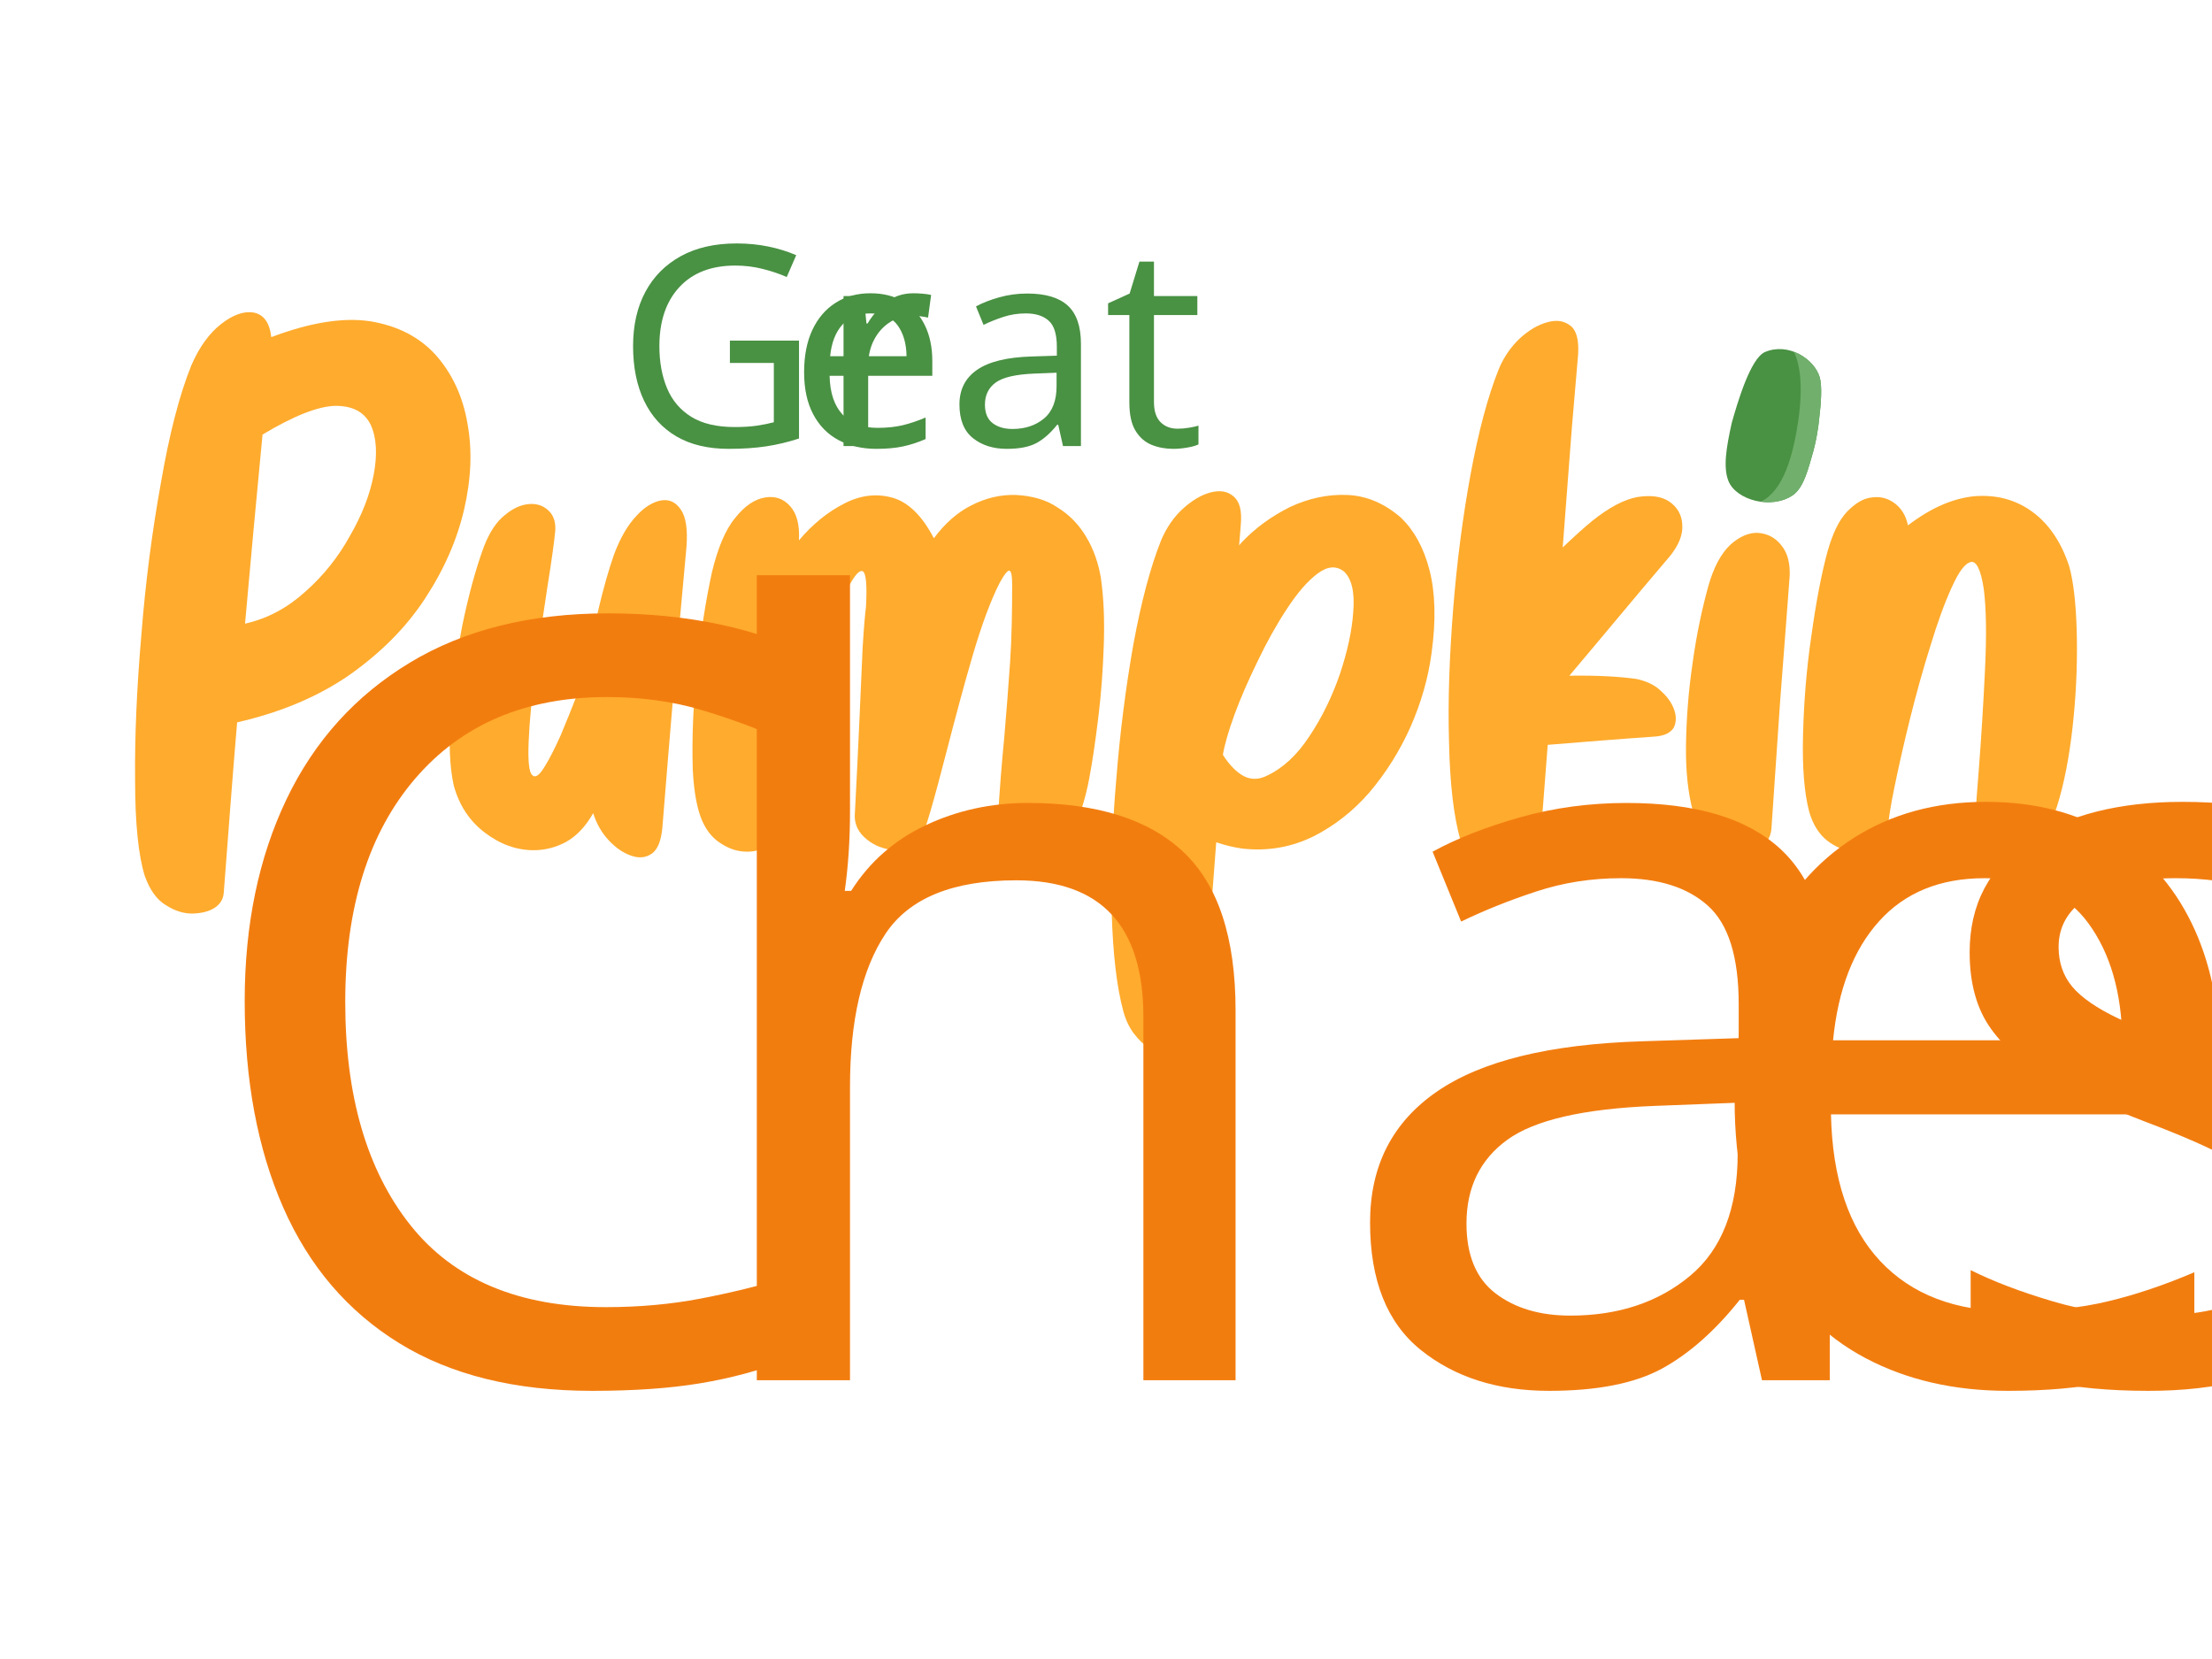
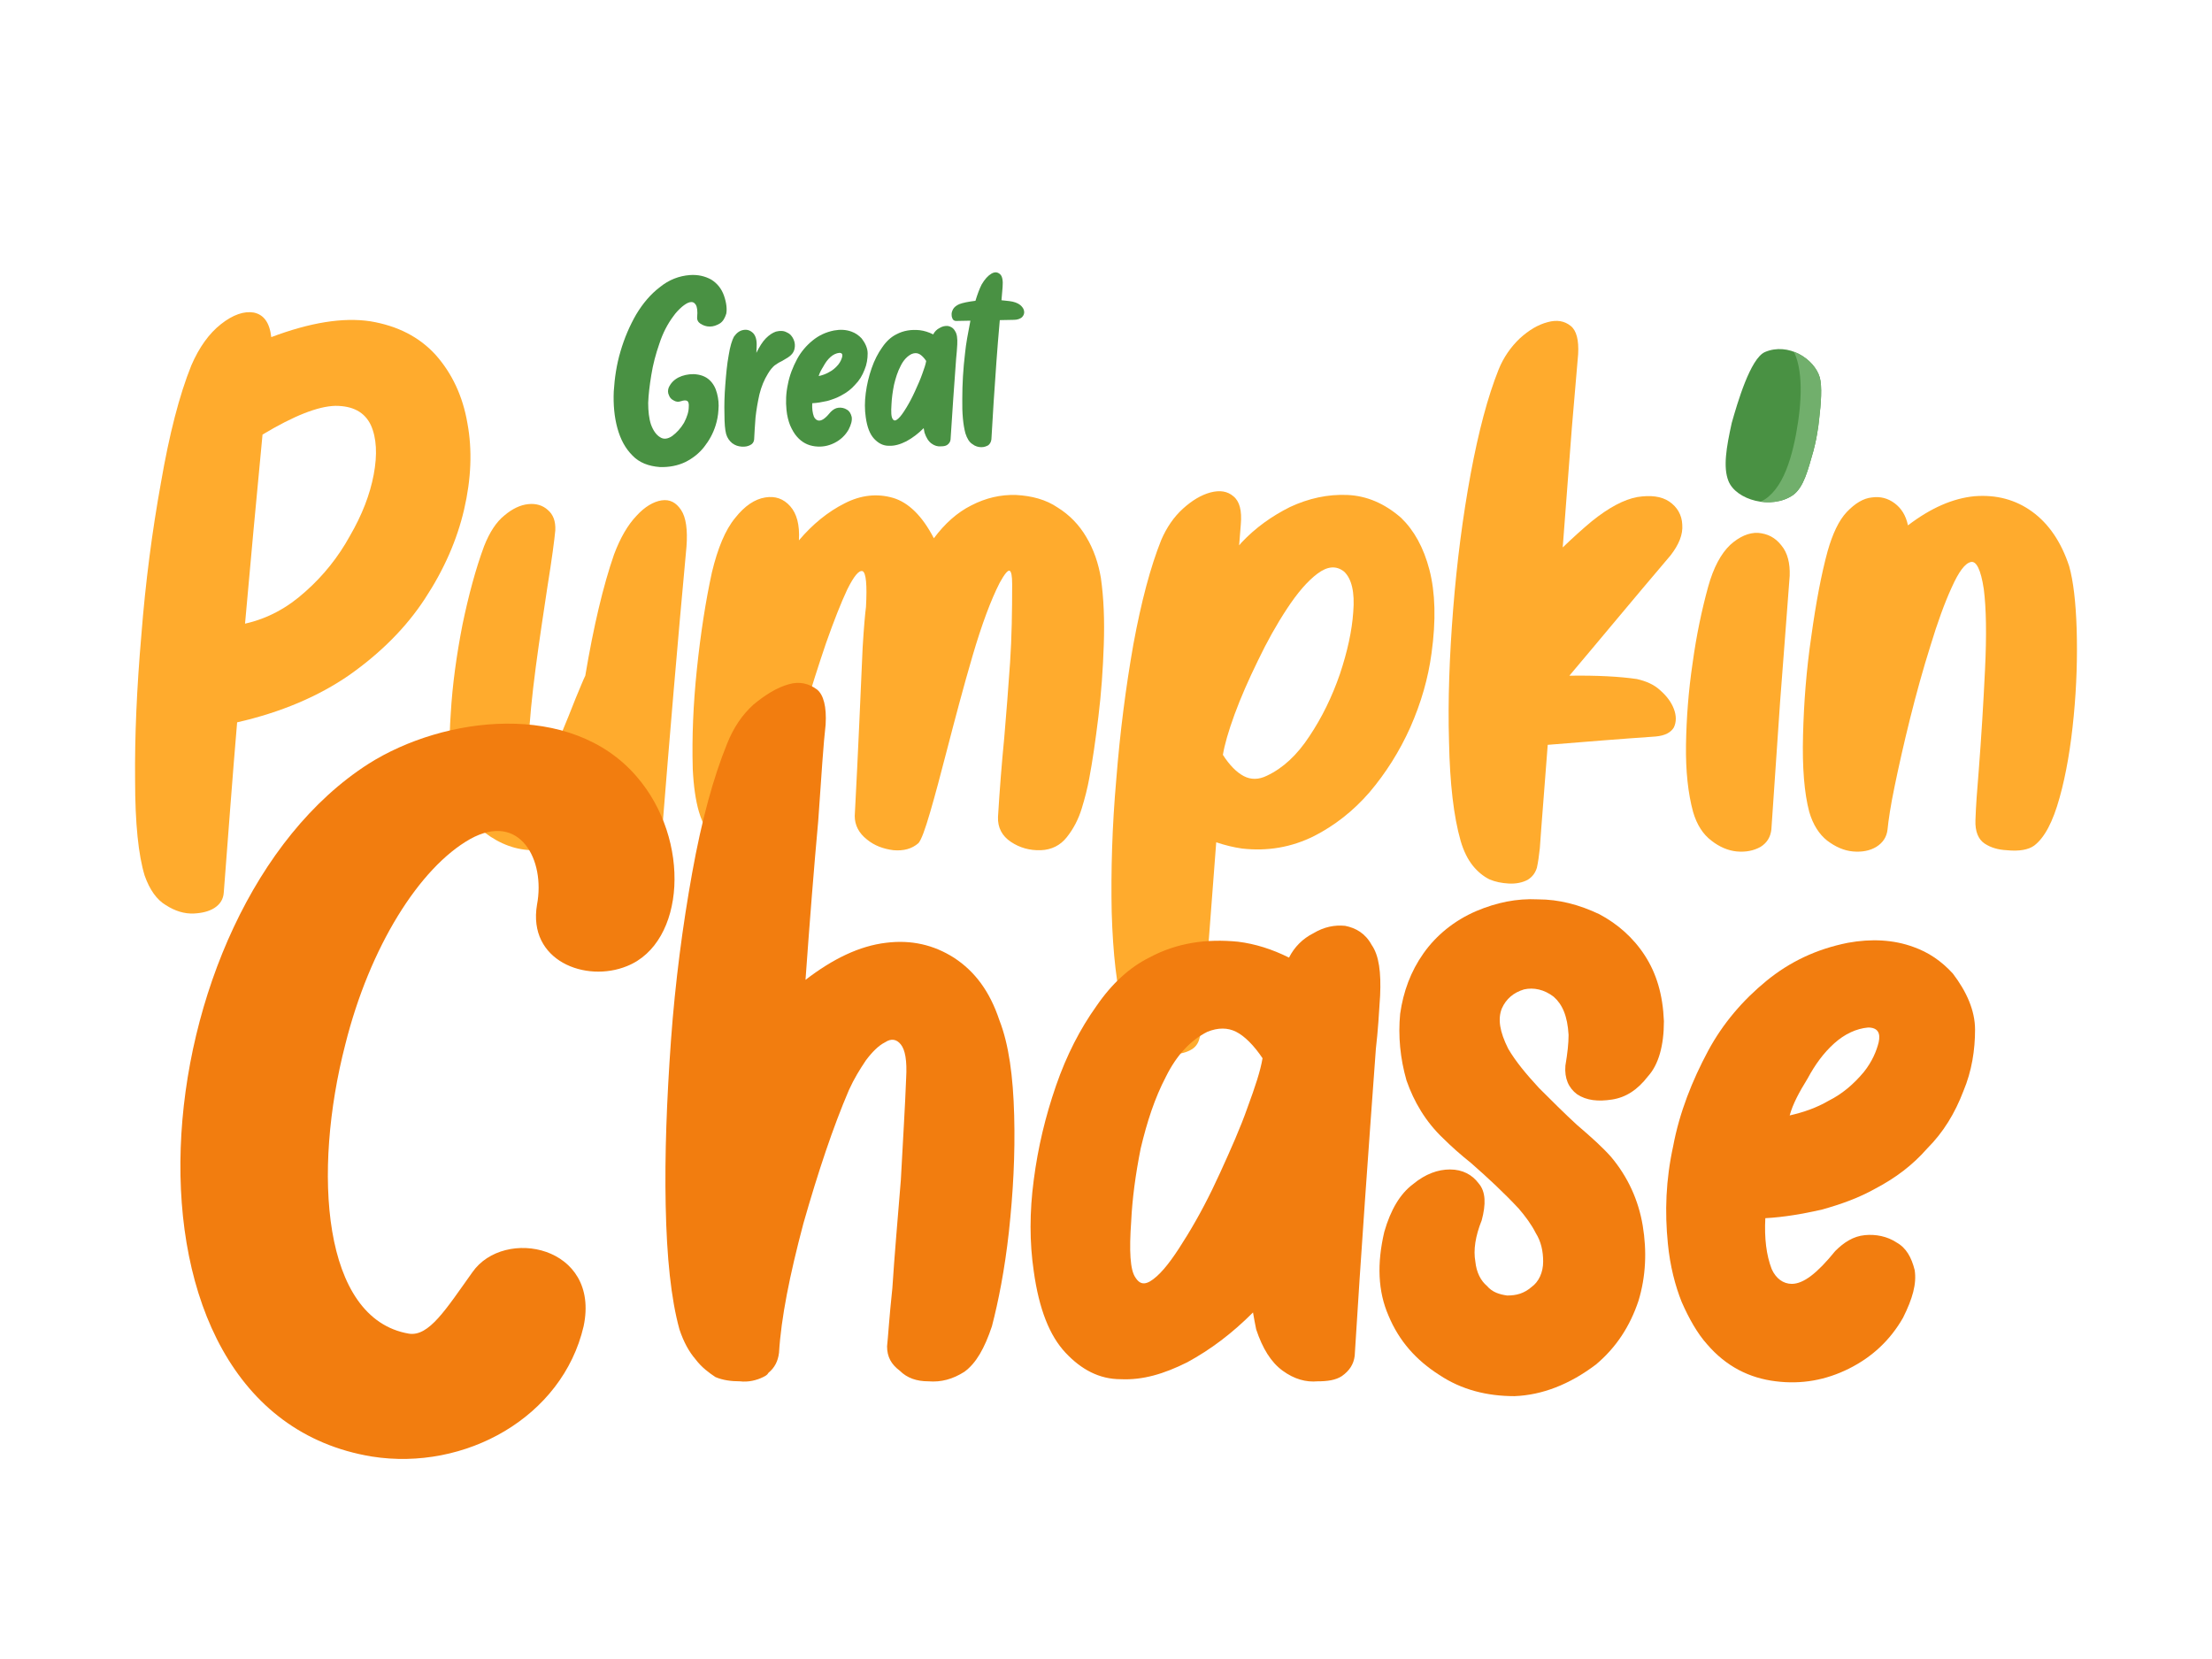
<svg xmlns="http://www.w3.org/2000/svg" width="100%" height="100%" viewBox="0 0 2000 1500" version="1.1" xml:space="preserve" style="fill-rule:evenodd;clip-rule:evenodd;stroke-linejoin:round;stroke-miterlimit:2;">
  <g transform="matrix(2.24181,0,0,2.24181,-1774.4,-353.31)">
    <g id="Logo">
      <g id="Text">
        <g transform="matrix(1,0,0,1,149.945,64.2071)">
-           <g transform="matrix(112.879,0,0,112.879,1046.26,273.297)">
-                     </g>
-           <text x="890px" y="273.297px" style="font-family:'CottonButter', 'Cotton Butter';font-size:112.879px;fill:rgb(73,145,67);">Gr<tspan x="959.667px 991.745px " y="273.297px 273.297px ">ea</tspan>t</text>
+           <g transform="matrix(112.879,0,0,112.879,890,273.297)">
+             <path d="M0.157,0.075C0.19,0.076 0.221,0.07 0.248,0.057C0.274,0.044 0.297,0.026 0.315,0.003C0.333,-0.02 0.347,-0.045 0.356,-0.074C0.361,-0.09 0.365,-0.109 0.366,-0.129C0.368,-0.15 0.366,-0.169 0.361,-0.188C0.356,-0.208 0.347,-0.224 0.334,-0.236C0.32,-0.249 0.301,-0.256 0.277,-0.257C0.257,-0.257 0.239,-0.253 0.223,-0.245C0.206,-0.236 0.195,-0.224 0.188,-0.208C0.185,-0.199 0.185,-0.19 0.189,-0.182C0.192,-0.173 0.198,-0.167 0.206,-0.163C0.214,-0.158 0.223,-0.157 0.231,-0.16C0.243,-0.164 0.25,-0.164 0.255,-0.161C0.259,-0.158 0.261,-0.151 0.26,-0.14C0.26,-0.123 0.254,-0.104 0.243,-0.083C0.231,-0.063 0.217,-0.048 0.201,-0.036C0.185,-0.025 0.17,-0.023 0.157,-0.032C0.144,-0.04 0.133,-0.055 0.125,-0.077C0.118,-0.098 0.115,-0.125 0.115,-0.154C0.116,-0.183 0.12,-0.216 0.126,-0.253C0.132,-0.291 0.142,-0.329 0.155,-0.366C0.167,-0.403 0.184,-0.436 0.205,-0.464C0.214,-0.477 0.225,-0.488 0.235,-0.497C0.246,-0.506 0.255,-0.512 0.264,-0.514C0.273,-0.516 0.28,-0.513 0.285,-0.505C0.29,-0.497 0.292,-0.482 0.29,-0.461C0.289,-0.451 0.293,-0.443 0.302,-0.437C0.312,-0.431 0.322,-0.427 0.335,-0.427C0.348,-0.427 0.359,-0.431 0.371,-0.438C0.382,-0.445 0.389,-0.457 0.394,-0.473C0.397,-0.489 0.395,-0.511 0.386,-0.537C0.377,-0.563 0.361,-0.582 0.34,-0.595C0.318,-0.607 0.293,-0.613 0.264,-0.611C0.225,-0.608 0.189,-0.594 0.157,-0.568C0.124,-0.543 0.096,-0.51 0.072,-0.47C0.049,-0.43 0.03,-0.386 0.016,-0.338C0.002,-0.291 -0.005,-0.243 -0.008,-0.195C-0.01,-0.148 -0.006,-0.104 0.005,-0.064C0.016,-0.024 0.033,0.008 0.059,0.034C0.083,0.059 0.116,0.072 0.157,0.075Z" style="fill:rgb(73,145,67);fill-rule:nonzero;" />
+           </g>
+           <g transform="matrix(112.879,0,0,112.879,934.534,273.297)">
+             <path d="M0.177,-0.409C0.165,-0.405 0.153,-0.397 0.141,-0.385C0.129,-0.373 0.118,-0.355 0.107,-0.333L0.108,-0.356C0.109,-0.378 0.105,-0.393 0.096,-0.403C0.086,-0.413 0.075,-0.417 0.062,-0.415C0.048,-0.413 0.037,-0.405 0.027,-0.391C0.02,-0.378 0.013,-0.356 0.008,-0.324C0.002,-0.292 -0.001,-0.257 -0.004,-0.219C-0.007,-0.181 -0.008,-0.146 -0.007,-0.113C-0.007,-0.081 -0.005,-0.058 -0.001,-0.043C0.003,-0.029 0.011,-0.018 0.021,-0.01C0.032,-0.002 0.042,0.001 0.054,0.002C0.066,0.003 0.076,0.001 0.084,-0.003C0.093,-0.007 0.098,-0.014 0.099,-0.023C0.1,-0.047 0.102,-0.074 0.104,-0.102C0.107,-0.13 0.112,-0.158 0.118,-0.185C0.125,-0.213 0.135,-0.237 0.148,-0.258C0.156,-0.272 0.165,-0.282 0.172,-0.288C0.179,-0.293 0.188,-0.299 0.197,-0.303C0.204,-0.307 0.211,-0.311 0.219,-0.316C0.232,-0.324 0.24,-0.334 0.243,-0.346C0.246,-0.358 0.245,-0.37 0.24,-0.381C0.235,-0.392 0.228,-0.401 0.216,-0.406C0.206,-0.412 0.192,-0.413 0.177,-0.409Z" style="fill:rgb(73,145,67);fill-rule:nonzero;" />
+           </g>
+           <g transform="matrix(112.879,0,0,112.879,959.667,273.297)">
+             <path d="M0.188,-0.181C0.207,-0.191 0.223,-0.203 0.237,-0.219C0.252,-0.234 0.263,-0.252 0.271,-0.273C0.279,-0.292 0.282,-0.312 0.282,-0.331C0.282,-0.349 0.274,-0.367 0.261,-0.384C0.25,-0.396 0.238,-0.404 0.224,-0.409C0.205,-0.416 0.184,-0.417 0.162,-0.413C0.132,-0.407 0.107,-0.395 0.085,-0.377C0.063,-0.359 0.044,-0.337 0.03,-0.311C0.015,-0.283 0.003,-0.253 -0.003,-0.221C-0.01,-0.189 -0.011,-0.159 -0.008,-0.129C-0.006,-0.108 -0.001,-0.089 0.005,-0.074C0.012,-0.058 0.02,-0.044 0.029,-0.034C0.047,-0.013 0.069,-0.002 0.094,0.001C0.118,0.004 0.141,-0 0.163,-0.011C0.185,-0.022 0.202,-0.038 0.214,-0.059C0.223,-0.077 0.227,-0.091 0.225,-0.104C0.222,-0.116 0.217,-0.125 0.208,-0.13C0.199,-0.136 0.188,-0.138 0.178,-0.137C0.167,-0.136 0.158,-0.13 0.15,-0.122C0.133,-0.101 0.12,-0.091 0.109,-0.091C0.101,-0.091 0.094,-0.096 0.09,-0.105C0.085,-0.118 0.083,-0.134 0.084,-0.153C0.102,-0.154 0.119,-0.157 0.137,-0.161C0.155,-0.166 0.172,-0.172 0.188,-0.181ZM0.181,-0.333C0.19,-0.333 0.193,-0.328 0.191,-0.319C0.189,-0.311 0.185,-0.301 0.177,-0.291C0.167,-0.279 0.156,-0.27 0.144,-0.264C0.132,-0.257 0.12,-0.253 0.107,-0.25C0.11,-0.261 0.116,-0.272 0.124,-0.285C0.131,-0.298 0.139,-0.309 0.149,-0.318C0.159,-0.327 0.17,-0.332 0.181,-0.333Z" style="fill:rgb(73,145,67);fill-rule:nonzero;" />
+           </g>
+           <g transform="matrix(112.879,0,0,112.879,991.745,273.297)">
+             <path d="M0.232,-0.399C0.216,-0.407 0.2,-0.412 0.184,-0.414C0.154,-0.417 0.126,-0.413 0.1,-0.399C0.082,-0.39 0.065,-0.375 0.05,-0.353C0.035,-0.332 0.022,-0.307 0.012,-0.278C0.002,-0.249 -0.005,-0.22 -0.009,-0.189C-0.013,-0.159 -0.013,-0.13 -0.009,-0.103C-0.004,-0.067 0.006,-0.042 0.021,-0.026C0.036,-0.01 0.053,-0.001 0.073,-0.001C0.094,-0 0.114,-0.006 0.136,-0.017C0.158,-0.029 0.178,-0.044 0.198,-0.064C0.199,-0.058 0.2,-0.053 0.201,-0.048C0.207,-0.03 0.215,-0.017 0.226,-0.009C0.237,-0.001 0.248,0.002 0.259,0.001C0.268,0.001 0.276,-0 0.282,-0.004C0.289,-0.009 0.293,-0.015 0.294,-0.023C0.3,-0.121 0.307,-0.217 0.314,-0.313C0.316,-0.33 0.317,-0.347 0.318,-0.363C0.319,-0.385 0.317,-0.401 0.31,-0.411C0.304,-0.422 0.295,-0.427 0.285,-0.429C0.275,-0.43 0.265,-0.428 0.255,-0.422C0.245,-0.417 0.237,-0.409 0.232,-0.399ZM0.083,-0.15C0.084,-0.171 0.087,-0.194 0.092,-0.219C0.098,-0.244 0.105,-0.266 0.116,-0.287C0.126,-0.307 0.139,-0.321 0.155,-0.329C0.165,-0.333 0.174,-0.333 0.182,-0.329C0.19,-0.325 0.199,-0.316 0.207,-0.304C0.205,-0.292 0.2,-0.277 0.193,-0.258C0.186,-0.238 0.177,-0.218 0.167,-0.196C0.157,-0.174 0.147,-0.155 0.136,-0.137C0.125,-0.119 0.116,-0.106 0.107,-0.098C0.098,-0.09 0.092,-0.089 0.087,-0.097C0.082,-0.104 0.081,-0.122 0.083,-0.15Z" style="fill:rgb(73,145,67);fill-rule:nonzero;" />
+           </g>
+           <g transform="matrix(112.879,0,0,112.879,1029.78,273.297)">
+             <path d="M0.068,-0.577C0.06,-0.561 0.053,-0.542 0.046,-0.519C0.021,-0.516 0.001,-0.512 -0.012,-0.507C-0.023,-0.502 -0.03,-0.496 -0.034,-0.489C-0.038,-0.481 -0.04,-0.475 -0.039,-0.467C-0.039,-0.462 -0.037,-0.457 -0.035,-0.453C-0.032,-0.449 -0.028,-0.447 -0.023,-0.447L0.028,-0.448C0.019,-0.402 0.012,-0.364 0.009,-0.333C0.002,-0.275 -0.001,-0.221 -0.001,-0.169C-0.002,-0.117 0.002,-0.076 0.01,-0.046C0.016,-0.027 0.024,-0.014 0.035,-0.007C0.045,0.001 0.057,0.004 0.067,0.004C0.077,0.004 0.085,0.001 0.092,-0.003C0.098,-0.008 0.102,-0.015 0.103,-0.024C0.106,-0.076 0.109,-0.12 0.111,-0.157C0.115,-0.211 0.118,-0.259 0.121,-0.302C0.124,-0.344 0.128,-0.394 0.133,-0.45L0.184,-0.451C0.196,-0.451 0.206,-0.455 0.212,-0.46C0.218,-0.466 0.221,-0.473 0.22,-0.481C0.219,-0.49 0.214,-0.497 0.206,-0.504C0.197,-0.511 0.184,-0.516 0.167,-0.518C0.158,-0.519 0.149,-0.52 0.139,-0.521L0.143,-0.568C0.145,-0.591 0.142,-0.607 0.134,-0.614C0.125,-0.622 0.115,-0.623 0.103,-0.616C0.091,-0.609 0.079,-0.596 0.068,-0.577Z" style="fill:rgb(73,145,67);fill-rule:nonzero;" />
+           </g>
        </g>
        <g transform="matrix(1.91396,0,0,1.91396,-507.249,-303.865)">
          <path d="M719.409,433.603C721.164,433.515 722.568,433.164 723.709,432.462C724.937,431.672 725.639,430.619 725.727,429.127C726.693,416.577 727.57,404.642 728.536,393.321C737.75,391.215 745.648,387.88 752.23,383.317C758.812,378.666 764.166,373.312 768.115,367.257C772.152,361.114 774.872,354.883 776.364,348.477C777.856,342.07 778.119,335.927 777.066,330.311C776.101,324.606 773.819,319.78 770.396,315.918C766.974,312.145 762.41,309.775 756.618,308.81C750.826,307.932 743.893,309.073 735.732,312.145C735.381,309.073 734.152,307.406 732.046,306.967C730.027,306.616 727.658,307.406 725.113,309.424C722.656,311.355 720.549,314.251 718.882,318.112C716.337,324.431 714.231,332.68 712.476,342.86C710.633,353.04 709.229,363.747 708.351,374.98C707.386,386.125 706.947,396.305 707.035,405.432C707.035,414.647 707.737,421.316 709.053,425.617C710.106,428.6 711.598,430.707 713.529,431.847C715.459,433.076 717.39,433.69 719.409,433.603ZM733.889,332.68C740.471,328.731 745.561,326.713 749.247,326.625C752.932,326.625 755.39,327.941 756.706,330.662C757.935,333.382 758.11,336.893 757.32,341.105C756.531,345.317 754.863,349.618 752.318,354.005C749.861,358.481 746.702,362.43 742.928,365.765C739.154,369.188 734.942,371.469 730.203,372.523C731.344,359.71 732.572,346.37 733.889,332.68Z" style="fill:rgb(255,171,45);fill-rule:nonzero;" />
          <path d="M791.02,420.263C793.477,420.263 795.759,419.649 797.865,418.508C800.059,417.279 801.99,415.261 803.569,412.453C804.271,414.734 805.412,416.665 806.904,418.245C808.396,419.824 809.976,420.878 811.555,421.404C813.223,422.018 814.715,421.843 815.943,420.965C817.172,420.088 817.874,418.245 818.137,415.612C819.629,396.919 821.296,377.086 823.227,356.287C823.49,352.777 823.139,350.144 822.086,348.564C821.033,346.985 819.717,346.283 817.962,346.546C816.294,346.809 814.451,347.862 812.696,349.793C810.853,351.724 809.273,354.444 807.957,357.955C805.675,364.537 803.657,373.049 801.902,383.492C801.463,384.37 800.849,385.95 799.883,388.231C798.918,390.689 797.865,393.321 796.724,396.042C795.495,398.762 794.355,401.044 793.301,402.712C792.248,404.467 791.371,405.081 790.756,404.467C790.054,403.94 789.791,401.571 789.967,397.358C790.142,392.97 790.669,387.793 791.458,381.737C792.248,375.77 793.126,370.065 793.916,364.8C794.881,358.832 795.408,354.795 795.583,352.865C795.671,350.934 795.144,349.53 794.003,348.564C792.95,347.599 791.546,347.16 789.879,347.336C788.211,347.511 786.544,348.301 784.877,349.705C783.121,351.109 781.717,353.303 780.576,356.199C778.821,360.938 777.329,366.467 776.013,372.786C774.784,379.104 773.907,385.335 773.556,391.391C773.117,397.534 773.292,402.536 774.17,406.573C775.311,410.785 777.505,414.12 780.752,416.577C783.999,419.035 787.422,420.263 791.02,420.263Z" style="fill:rgb(255,171,45);fill-rule:nonzero;" />
          <path d="M846.922,354.971L846.922,354.883C847.097,351.724 846.483,349.354 845.079,347.775C843.675,346.195 841.92,345.581 839.814,345.932C837.62,346.283 835.513,347.687 833.495,350.232C831.389,352.777 829.809,356.638 828.58,361.728C827.264,367.784 826.211,374.541 825.421,382.088C824.631,389.636 824.368,396.568 824.543,402.887L824.543,403.063C824.719,406.748 825.158,409.82 825.86,412.189C826.65,414.91 827.966,416.928 829.633,418.245C831.389,419.561 833.144,420.351 835.075,420.527C837.005,420.702 838.673,420.351 839.989,419.561C841.393,418.684 842.183,417.455 842.359,415.875C842.534,413.506 843.148,410.171 844.114,405.783C845.167,401.395 846.483,396.568 847.975,391.391C849.467,386.213 851.047,381.298 852.626,376.647C854.294,371.908 855.786,368.135 857.102,365.326C858.506,362.518 859.559,361.202 860.349,361.465C861.051,361.816 861.314,364.273 861.051,369.012C860.876,370.329 860.612,373.137 860.349,377.525C860.174,381.825 859.91,387.091 859.647,393.321C859.384,399.552 859.033,406.134 858.682,413.067C858.682,414.998 859.559,416.665 861.227,417.982C862.806,419.298 864.737,420 866.843,420.263C868.949,420.439 870.705,420 872.109,418.771C872.723,418.069 873.513,415.875 874.566,412.277C875.619,408.679 876.76,404.379 878.076,399.289C879.831,392.532 881.587,385.862 883.517,379.28C885.448,372.698 887.379,367.52 889.222,363.922C890.275,361.992 890.977,361.202 891.328,361.377C891.679,361.553 891.854,362.518 891.854,364.185C891.854,369.89 891.767,375.419 891.416,380.684C891.065,385.95 890.626,391.303 890.187,396.568C889.66,401.922 889.222,407.451 888.871,413.243C888.783,415.524 889.748,417.279 891.591,418.508C893.434,419.737 895.54,420.351 897.91,420.263C900.191,420.176 902.034,419.21 903.351,417.543C904.755,415.788 905.808,413.769 906.51,411.487C907.212,409.206 907.739,407.099 908.09,405.169C908.792,401.483 909.406,397.183 910.02,392.181C910.635,387.178 910.986,382.176 911.161,376.998C911.337,371.82 911.161,367.169 910.547,362.869C910.02,359.798 909.055,356.902 907.475,354.269C905.984,351.724 903.965,349.618 901.42,348.038C898.963,346.37 895.979,345.581 892.644,345.405C889.397,345.317 886.326,346.019 883.254,347.599C880.27,349.091 877.637,351.46 875.356,354.532C872.899,349.793 870.002,346.985 866.755,346.019C863.421,345.054 859.998,345.405 856.575,347.16C853.065,348.915 849.818,351.548 846.922,354.971Z" style="fill:rgb(255,171,45);fill-rule:nonzero;" />
          <path d="M929.415,462.387C930.468,461.861 931.083,460.983 931.346,459.842C931.697,458.702 931.872,457.385 931.96,455.718C932.662,447.381 933.628,435.007 934.856,418.596C936.699,419.21 938.454,419.649 940.297,419.912C945.65,420.527 950.74,419.649 955.479,417.279C959.78,415.086 963.729,412.014 967.151,408.065C970.574,404.028 973.47,399.464 975.752,394.374C978.033,389.197 979.525,384.019 980.227,378.753C981.193,371.82 981.017,365.941 979.789,361.202C978.56,356.463 976.541,352.865 973.821,350.232C970.311,347.16 966.537,345.581 962.5,345.405C958.375,345.23 954.339,346.107 950.389,347.95C946.528,349.881 943.105,352.338 940.209,355.41L939.683,356.024L940.034,351.636C940.297,348.652 939.771,346.722 938.454,345.668C937.226,344.615 935.646,344.352 933.628,344.879C931.697,345.405 929.766,346.546 927.835,348.301C925.905,350.056 924.413,352.25 923.272,354.883C920.99,360.587 919.06,367.871 917.392,376.91C915.813,385.862 914.584,395.34 913.794,405.344C912.916,415.261 912.653,424.651 912.829,433.339C913.092,442.115 913.882,449.048 915.286,454.226C915.9,456.42 916.778,458.087 917.919,459.404C918.972,460.72 920.113,461.685 921.429,462.3C922.57,462.826 923.974,463.177 925.466,463.177C926.958,463.265 928.274,463.002 929.415,462.387ZM961.798,361.553C963.378,363.045 964.08,365.853 963.729,370.065C963.465,374.014 962.5,378.402 960.92,383.141C959.253,387.968 957.147,392.268 954.514,396.217C951.881,400.254 948.898,402.975 945.563,404.554C943.808,405.432 942.14,405.432 940.648,404.642C939.156,403.852 937.664,402.361 936.26,400.167C936.611,398.06 937.401,395.252 938.718,391.654C940.034,388.056 941.701,384.282 943.632,380.333C945.563,376.296 947.581,372.698 949.775,369.363C951.969,366.028 954.075,363.571 956.181,361.992C958.288,360.412 960.131,360.236 961.798,361.553Z" style="fill:rgb(255,171,45);fill-rule:nonzero;" />
          <path d="M994.356,318.99C992.075,324.694 990.144,331.978 988.477,340.929C986.809,349.969 985.581,359.447 984.791,369.363C984.001,379.368 983.65,388.758 983.913,397.446C984.089,406.134 984.879,413.155 986.37,418.333C986.985,420.439 987.862,422.194 988.915,423.51C989.969,424.827 991.197,425.792 992.426,426.406C993.654,426.933 994.971,427.196 996.463,427.284C997.955,427.372 999.359,427.108 1000.5,426.494C1001.47,425.88 1002.08,425.09 1002.43,423.949C1002.69,422.808 1002.87,421.404 1003.05,419.824C1003.4,414.647 1004.01,407.451 1004.71,398.06C1012.26,397.446 1019.81,396.832 1027.44,396.305C1029.46,396.13 1030.69,395.428 1031.3,394.374C1031.83,393.234 1031.83,391.917 1031.3,390.513C1030.78,389.109 1029.81,387.793 1028.41,386.564C1027.09,385.335 1025.42,384.633 1023.49,384.194C1019.89,383.668 1015.15,383.405 1009.27,383.492C1015.51,376.121 1022.53,367.608 1030.6,358.13C1032.36,355.848 1033.23,353.742 1033.06,351.636C1032.97,349.618 1032.01,347.95 1030.34,346.809C1028.67,345.668 1026.39,345.405 1023.58,345.844C1020.77,346.37 1017.61,348.038 1014.01,350.934C1012,352.601 1009.98,354.444 1007.87,356.463C1008.57,346.897 1009.27,338.472 1009.8,331.188C1010.42,323.817 1010.86,318.639 1011.12,315.743C1011.29,312.759 1010.77,310.74 1009.54,309.775C1008.22,308.722 1006.64,308.459 1004.71,308.985C1002.69,309.512 1000.76,310.653 998.832,312.408C996.989,314.163 995.41,316.357 994.356,318.99Z" style="fill:rgb(255,171,45);fill-rule:nonzero;" />
          <path d="M1038.5,364.8C1037.18,369.627 1036.04,374.98 1035.25,380.772C1034.37,386.652 1033.94,392.444 1033.85,397.973C1033.76,403.589 1034.29,408.328 1035.34,412.189C1036.13,414.91 1037.45,416.928 1039.2,418.245C1040.87,419.561 1042.71,420.351 1044.55,420.527C1046.49,420.702 1048.15,420.351 1049.56,419.561C1050.96,418.684 1051.66,417.455 1051.84,415.875C1052.54,405.608 1053.15,396.656 1053.68,388.933C1054.3,381.298 1054.91,372.523 1055.7,362.43C1055.79,359.798 1055.26,357.604 1053.94,356.024C1052.63,354.357 1051.05,353.567 1049.03,353.391C1047.1,353.303 1045.08,354.181 1043.15,355.936C1041.22,357.779 1039.64,360.675 1038.5,364.8Z" style="fill:rgb(255,171,45);fill-rule:nonzero;" />
          <path d="M1107.21,419.298C1109.41,417.631 1111.16,414.296 1112.57,409.206C1113.97,404.203 1114.94,398.411 1115.55,392.005C1116.17,385.599 1116.34,379.456 1116.17,373.663C1115.99,367.959 1115.46,363.483 1114.59,360.412C1112.92,355.322 1110.29,351.46 1106.78,348.915C1103.27,346.37 1099.23,345.317 1094.66,345.668C1090.1,346.107 1085.45,348.126 1080.62,351.812C1080.18,349.705 1079.22,348.213 1077.82,347.16C1076.41,346.107 1074.83,345.668 1072.99,345.932C1071.23,346.107 1069.48,347.16 1067.72,349.003C1066.06,350.758 1064.74,353.567 1063.69,357.253C1062.37,362.079 1061.23,368.135 1060.26,375.155C1059.21,382.264 1058.68,389.197 1058.51,396.042C1058.33,402.799 1058.77,408.24 1059.82,412.189C1060.61,414.91 1061.93,416.928 1063.6,418.245C1065.35,419.561 1067.11,420.351 1069.04,420.527C1070.97,420.702 1072.64,420.351 1073.95,419.561C1075.36,418.684 1076.15,417.455 1076.32,415.875C1076.5,414.032 1076.94,410.961 1077.82,406.748C1078.69,402.536 1079.75,397.797 1081.06,392.532C1082.38,387.266 1083.78,382.176 1085.36,377.174C1086.85,372.259 1088.35,368.135 1089.84,364.888C1091.33,361.553 1092.65,359.798 1093.88,359.534C1095.02,359.271 1095.98,361.114 1096.6,365.239C1097.12,369.275 1097.21,374.98 1096.86,382.176C1096.51,389.46 1096.07,396.568 1095.54,403.414C1095.19,407.538 1094.93,411.136 1094.84,413.945C1094.75,416.314 1095.45,417.982 1096.77,418.859C1098.09,419.737 1099.67,420.176 1101.42,420.263C1104.06,420.527 1105.99,420.176 1107.21,419.298Z" style="fill:rgb(255,171,45);fill-rule:nonzero;" />
        </g>
        <g transform="matrix(2.37698,0,0,2.37698,-818.783,-284.052)">
-           <g transform="matrix(179.73,0,0,179.73,1015.16,420)">
-                     </g>
-           <text x="708px" y="420px" style="font-family:'CottonButter', 'Cotton Butter';font-size:179.73px;fill:rgb(242,125,15);">C<tspan x="790.581px " y="420px ">h</tspan>as<tspan x="961.886px " y="420px ">e</tspan>
-           </text>
+           <g transform="matrix(179.73,0,0,179.73,708,420)">
+             <path d="M0.431,-0.57C0.369,-0.642 0.249,-0.627 0.178,-0.582C-0.038,-0.444 -0.08,0.029 0.181,0.072C0.269,0.086 0.361,0.035 0.381,-0.051C0.397,-0.127 0.306,-0.145 0.276,-0.102C0.251,-0.067 0.235,-0.041 0.216,-0.044C0.134,-0.058 0.125,-0.197 0.156,-0.317C0.179,-0.409 0.226,-0.484 0.274,-0.511C0.321,-0.537 0.345,-0.491 0.337,-0.449C0.328,-0.396 0.383,-0.375 0.422,-0.391C0.477,-0.413 0.483,-0.51 0.431,-0.57Z" style="fill:rgb(242,125,15);fill-rule:nonzero;" />
+           </g>
+           <g transform="matrix(179.73,0,0,179.73,790.581,420)">
+             <path d="M0.208,-0.032C0.208,-0.022 0.212,-0.015 0.22,-0.009C0.227,-0.002 0.236,0.001 0.247,0.001C0.259,0.002 0.27,-0.001 0.281,-0.008C0.292,-0.016 0.3,-0.03 0.307,-0.051C0.313,-0.074 0.319,-0.104 0.323,-0.14C0.327,-0.177 0.329,-0.213 0.328,-0.25C0.327,-0.287 0.323,-0.317 0.314,-0.34C0.305,-0.367 0.291,-0.386 0.271,-0.399C0.252,-0.411 0.231,-0.416 0.207,-0.413C0.182,-0.41 0.157,-0.398 0.131,-0.378C0.135,-0.434 0.139,-0.484 0.143,-0.528C0.146,-0.571 0.148,-0.602 0.15,-0.619C0.151,-0.636 0.148,-0.647 0.142,-0.652C0.134,-0.658 0.125,-0.66 0.115,-0.657C0.104,-0.654 0.093,-0.647 0.082,-0.638C0.071,-0.628 0.063,-0.616 0.057,-0.601C0.044,-0.569 0.033,-0.529 0.024,-0.479C0.015,-0.429 0.008,-0.376 0.004,-0.321C-0,-0.265 -0.002,-0.213 -0.001,-0.165C0,-0.116 0.004,-0.077 0.012,-0.048C0.016,-0.036 0.021,-0.027 0.027,-0.02C0.033,-0.012 0.04,-0.007 0.046,-0.003C0.053,-0 0.061,0.001 0.069,0.001C0.077,0.002 0.085,0 0.091,-0.003C0.093,-0.004 0.095,-0.005 0.096,-0.007C0.102,-0.012 0.105,-0.018 0.106,-0.026C0.108,-0.059 0.116,-0.099 0.129,-0.148C0.143,-0.197 0.157,-0.239 0.172,-0.274C0.177,-0.285 0.182,-0.293 0.188,-0.302C0.194,-0.31 0.2,-0.316 0.206,-0.319C0.212,-0.323 0.217,-0.322 0.221,-0.317C0.225,-0.312 0.227,-0.302 0.226,-0.285C0.225,-0.258 0.223,-0.227 0.221,-0.189C0.218,-0.152 0.215,-0.118 0.213,-0.087C0.21,-0.059 0.209,-0.041 0.208,-0.032Z" style="fill:rgb(242,125,15);fill-rule:nonzero;" />
+           </g>
+           <g transform="matrix(179.73,0,0,179.73,854.469,420)">
+             <path d="M0.232,-0.399C0.216,-0.407 0.2,-0.412 0.184,-0.414C0.154,-0.417 0.126,-0.413 0.1,-0.399C0.082,-0.39 0.065,-0.375 0.05,-0.353C0.035,-0.332 0.022,-0.307 0.012,-0.278C0.002,-0.249 -0.005,-0.22 -0.009,-0.189C-0.013,-0.159 -0.013,-0.13 -0.009,-0.103C-0.004,-0.067 0.006,-0.042 0.021,-0.026C0.036,-0.01 0.053,-0.001 0.073,-0.001C0.094,-0 0.114,-0.006 0.136,-0.017C0.158,-0.029 0.178,-0.044 0.198,-0.064C0.199,-0.058 0.2,-0.053 0.201,-0.048C0.207,-0.03 0.215,-0.017 0.226,-0.009C0.237,-0.001 0.248,0.002 0.259,0.001C0.268,0.001 0.276,-0 0.282,-0.004C0.289,-0.009 0.293,-0.015 0.294,-0.023C0.3,-0.121 0.307,-0.217 0.314,-0.313C0.316,-0.33 0.317,-0.347 0.318,-0.363C0.319,-0.385 0.317,-0.401 0.31,-0.411C0.304,-0.422 0.295,-0.427 0.285,-0.429C0.275,-0.43 0.265,-0.428 0.255,-0.422C0.245,-0.417 0.237,-0.409 0.232,-0.399ZM0.083,-0.15C0.084,-0.171 0.087,-0.194 0.092,-0.219C0.098,-0.244 0.105,-0.266 0.116,-0.287C0.126,-0.307 0.139,-0.321 0.155,-0.329C0.165,-0.333 0.174,-0.333 0.182,-0.329C0.19,-0.325 0.199,-0.316 0.207,-0.304C0.205,-0.292 0.2,-0.277 0.193,-0.258C0.186,-0.238 0.177,-0.218 0.167,-0.196C0.157,-0.174 0.147,-0.155 0.136,-0.137C0.125,-0.119 0.116,-0.106 0.107,-0.098C0.098,-0.09 0.092,-0.089 0.087,-0.097C0.082,-0.104 0.081,-0.122 0.083,-0.15Z" style="fill:rgb(242,125,15);fill-rule:nonzero;" />
+           </g>
+           <g transform="matrix(179.73,0,0,179.73,915.023,420)">
+             <path d="M-0.015,-0.14C-0.022,-0.11 -0.021,-0.084 -0.011,-0.061C-0.001,-0.037 0.015,-0.019 0.037,-0.005C0.058,0.009 0.082,0.015 0.108,0.015C0.134,0.014 0.16,0.004 0.185,-0.015C0.204,-0.031 0.217,-0.051 0.225,-0.075C0.232,-0.098 0.233,-0.122 0.229,-0.146C0.225,-0.17 0.215,-0.192 0.199,-0.211C0.191,-0.22 0.181,-0.229 0.167,-0.241C0.155,-0.252 0.143,-0.264 0.131,-0.276C0.119,-0.289 0.109,-0.301 0.102,-0.313C0.094,-0.329 0.092,-0.341 0.096,-0.351C0.1,-0.36 0.107,-0.366 0.117,-0.369C0.126,-0.371 0.136,-0.369 0.145,-0.362C0.153,-0.355 0.158,-0.344 0.159,-0.326C0.159,-0.318 0.158,-0.309 0.156,-0.297C0.155,-0.285 0.159,-0.276 0.167,-0.27C0.176,-0.264 0.187,-0.263 0.2,-0.265C0.213,-0.267 0.224,-0.274 0.234,-0.287C0.244,-0.298 0.249,-0.316 0.249,-0.339C0.248,-0.364 0.242,-0.384 0.231,-0.401C0.22,-0.418 0.205,-0.431 0.188,-0.44C0.169,-0.449 0.15,-0.454 0.13,-0.454C0.11,-0.455 0.091,-0.451 0.072,-0.443C0.051,-0.434 0.034,-0.42 0.022,-0.403C0.01,-0.386 0.003,-0.367 0,-0.346C-0.002,-0.325 -0,-0.304 0.006,-0.283C0.013,-0.263 0.024,-0.244 0.041,-0.228C0.048,-0.221 0.057,-0.213 0.067,-0.205C0.083,-0.191 0.098,-0.177 0.112,-0.162C0.118,-0.155 0.124,-0.147 0.128,-0.139C0.133,-0.131 0.135,-0.122 0.135,-0.112C0.135,-0.102 0.131,-0.093 0.124,-0.088C0.117,-0.082 0.11,-0.08 0.101,-0.08C0.094,-0.081 0.087,-0.083 0.082,-0.089C0.076,-0.094 0.072,-0.102 0.071,-0.112C0.069,-0.123 0.071,-0.136 0.077,-0.151C0.081,-0.166 0.081,-0.178 0.074,-0.186C0.068,-0.194 0.059,-0.199 0.047,-0.199C0.036,-0.199 0.024,-0.195 0.012,-0.185C0,-0.176 -0.009,-0.161 -0.015,-0.14Z" style="fill:rgb(242,125,15);fill-rule:nonzero;" />
+           </g>
+           <g transform="matrix(179.73,0,0,179.73,961.886,420)">
+             <path d="M0.188,-0.181C0.207,-0.191 0.223,-0.203 0.237,-0.219C0.252,-0.234 0.263,-0.252 0.271,-0.273C0.279,-0.292 0.282,-0.312 0.282,-0.331C0.282,-0.349 0.274,-0.367 0.261,-0.384C0.25,-0.396 0.238,-0.404 0.224,-0.409C0.205,-0.416 0.184,-0.417 0.162,-0.413C0.132,-0.407 0.107,-0.395 0.085,-0.377C0.063,-0.359 0.044,-0.337 0.03,-0.311C0.015,-0.283 0.003,-0.253 -0.003,-0.221C-0.01,-0.189 -0.011,-0.159 -0.008,-0.129C-0.006,-0.108 -0.001,-0.089 0.005,-0.074C0.012,-0.058 0.02,-0.044 0.029,-0.034C0.047,-0.013 0.069,-0.002 0.094,0.001C0.118,0.004 0.141,-0 0.163,-0.011C0.185,-0.022 0.202,-0.038 0.214,-0.059C0.223,-0.077 0.227,-0.091 0.225,-0.104C0.222,-0.116 0.217,-0.125 0.208,-0.13C0.199,-0.136 0.188,-0.138 0.178,-0.137C0.167,-0.136 0.158,-0.13 0.15,-0.122C0.133,-0.101 0.12,-0.091 0.109,-0.091C0.101,-0.091 0.094,-0.096 0.09,-0.105C0.085,-0.118 0.083,-0.134 0.084,-0.153C0.102,-0.154 0.119,-0.157 0.137,-0.161C0.155,-0.166 0.172,-0.172 0.188,-0.181ZM0.181,-0.333C0.19,-0.333 0.193,-0.328 0.191,-0.319C0.189,-0.311 0.185,-0.301 0.177,-0.291C0.167,-0.279 0.156,-0.27 0.144,-0.264C0.132,-0.257 0.12,-0.253 0.107,-0.25C0.11,-0.261 0.116,-0.272 0.124,-0.285C0.131,-0.298 0.139,-0.309 0.149,-0.318C0.159,-0.327 0.17,-0.332 0.181,-0.333Z" style="fill:rgb(242,125,15);fill-rule:nonzero;" />
+           </g>
        </g>
        <g transform="matrix(1.91396,0,0,1.91396,-507.249,-303.865)">
          <g transform="matrix(0.890607,0,0,0.890607,343.251,203.063)">
            <path d="M806.429,145.442C806.189,146.983 805.695,148.901 805.575,149.381C804.294,153.816 803.323,157.969 800.761,159.841C795.668,163.367 787.248,161.048 785.459,156.505C784.178,153.254 784.959,148.617 786.24,142.803C787.565,138.122 790.653,127.473 794.125,126C799.625,123.667 805.794,127.633 807.067,132C807.671,134.069 807.364,138.277 806.928,141.859C806.822,142.989 806.656,144.183 806.429,145.442Z" style="fill:rgb(73,145,67);" />
          </g>
          <g transform="matrix(0.890607,0,0,0.890607,343.241,204.227)">
            <clipPath id="_clip1">
              <path d="M806.441,144.134C806.202,145.675 805.707,147.593 805.587,148.074C804.306,152.508 803.336,156.661 800.774,158.533C795.68,162.06 787.261,159.74 785.471,155.198C784.19,151.946 784.971,147.309 786.252,141.495C787.577,136.814 790.665,126.165 794.137,124.692C799.637,122.359 805.806,126.325 807.079,130.692C807.683,132.761 807.377,136.97 806.94,140.551C806.834,141.681 806.668,142.876 806.441,144.134Z" />
            </clipPath>
            <g clip-path="url(#_clip1)">
              <path d="M800.636,124.001C803.253,128.576 802.889,136.568 801.466,144.157C799.963,152.172 797.164,159.7 791,160.797C781.128,172.915 803,168.787 803,168.787L823,141L809,115C809,115 794.592,113.431 800.636,124.001Z" style="fill:rgb(113,175,108);" />
            </g>
          </g>
          <g transform="matrix(0.890607,0,0,0.890607,343.251,203.063)">
            <path d="M806.429,145.442C806.189,146.983 805.695,148.901 805.575,149.381C804.294,153.816 803.323,157.969 800.761,159.841C795.668,163.367 787.248,161.048 785.459,156.505C784.178,153.254 784.959,148.617 786.24,142.803C787.565,138.122 790.653,127.473 794.125,126C799.625,123.667 805.794,127.633 807.067,132C807.671,134.069 807.364,138.277 806.928,141.859C806.822,142.989 806.656,144.183 806.429,145.442Z" style="fill:none;" />
          </g>
        </g>
      </g>
    </g>
  </g>
</svg>
